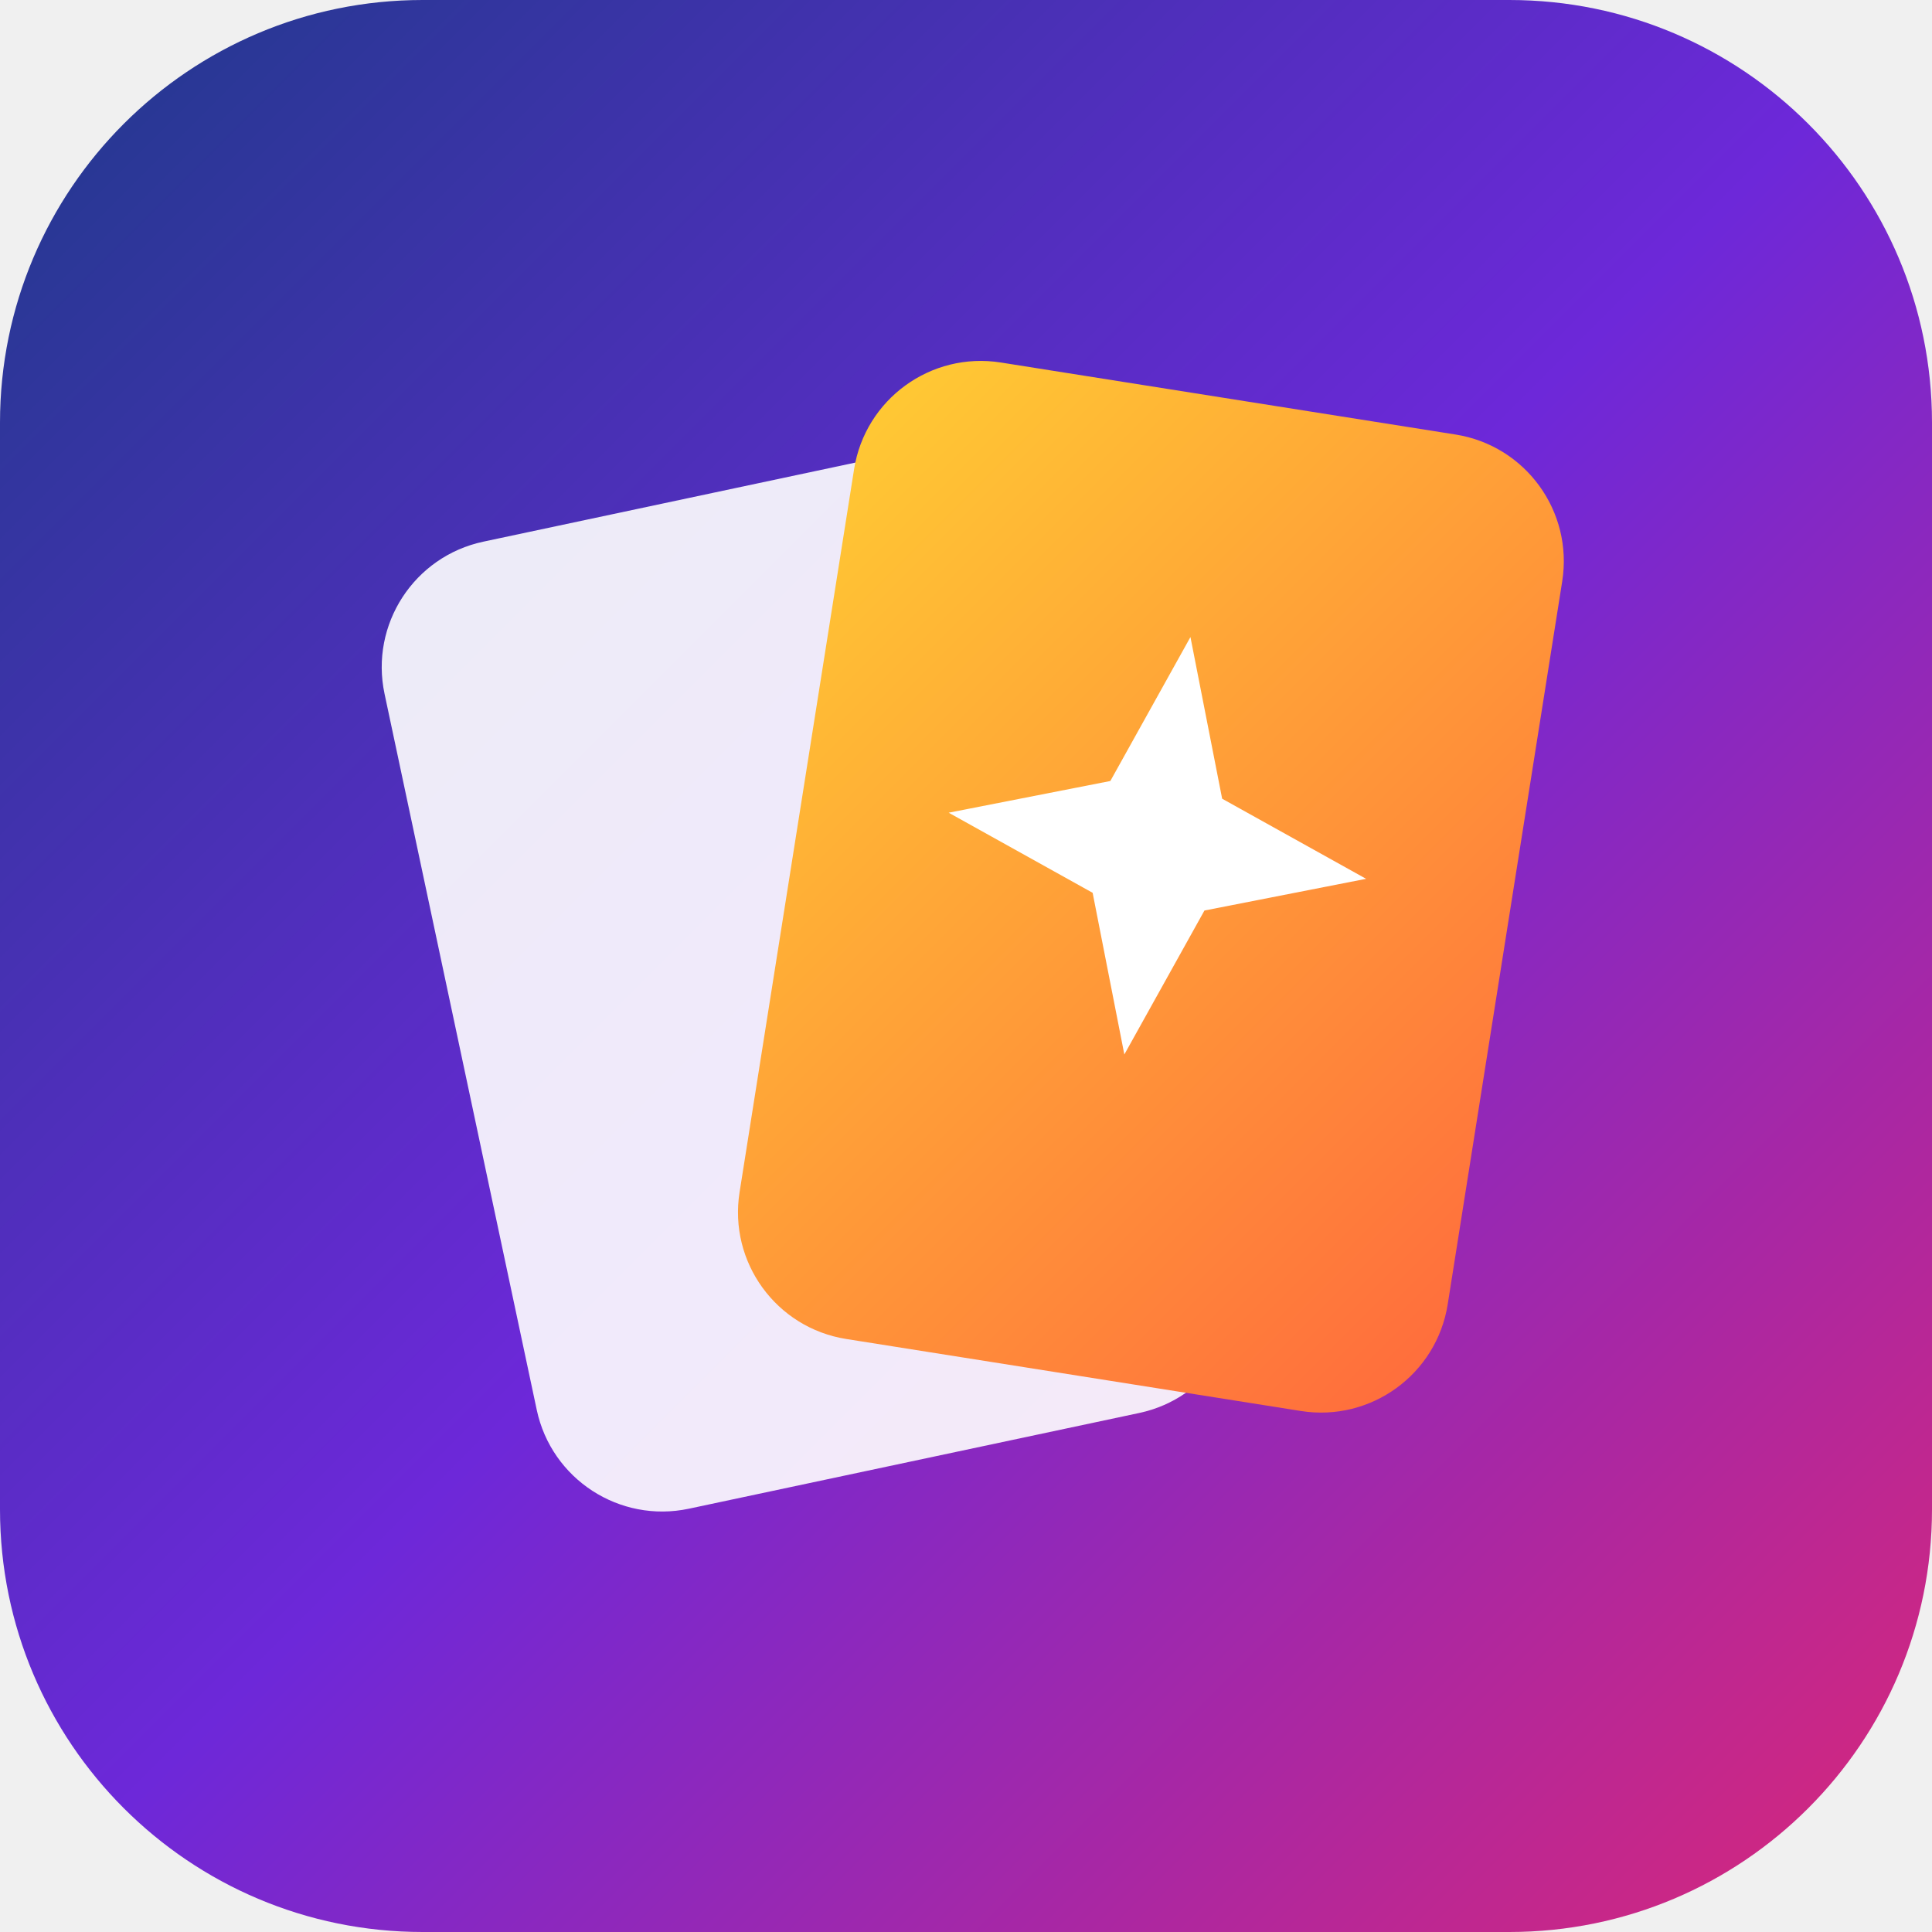
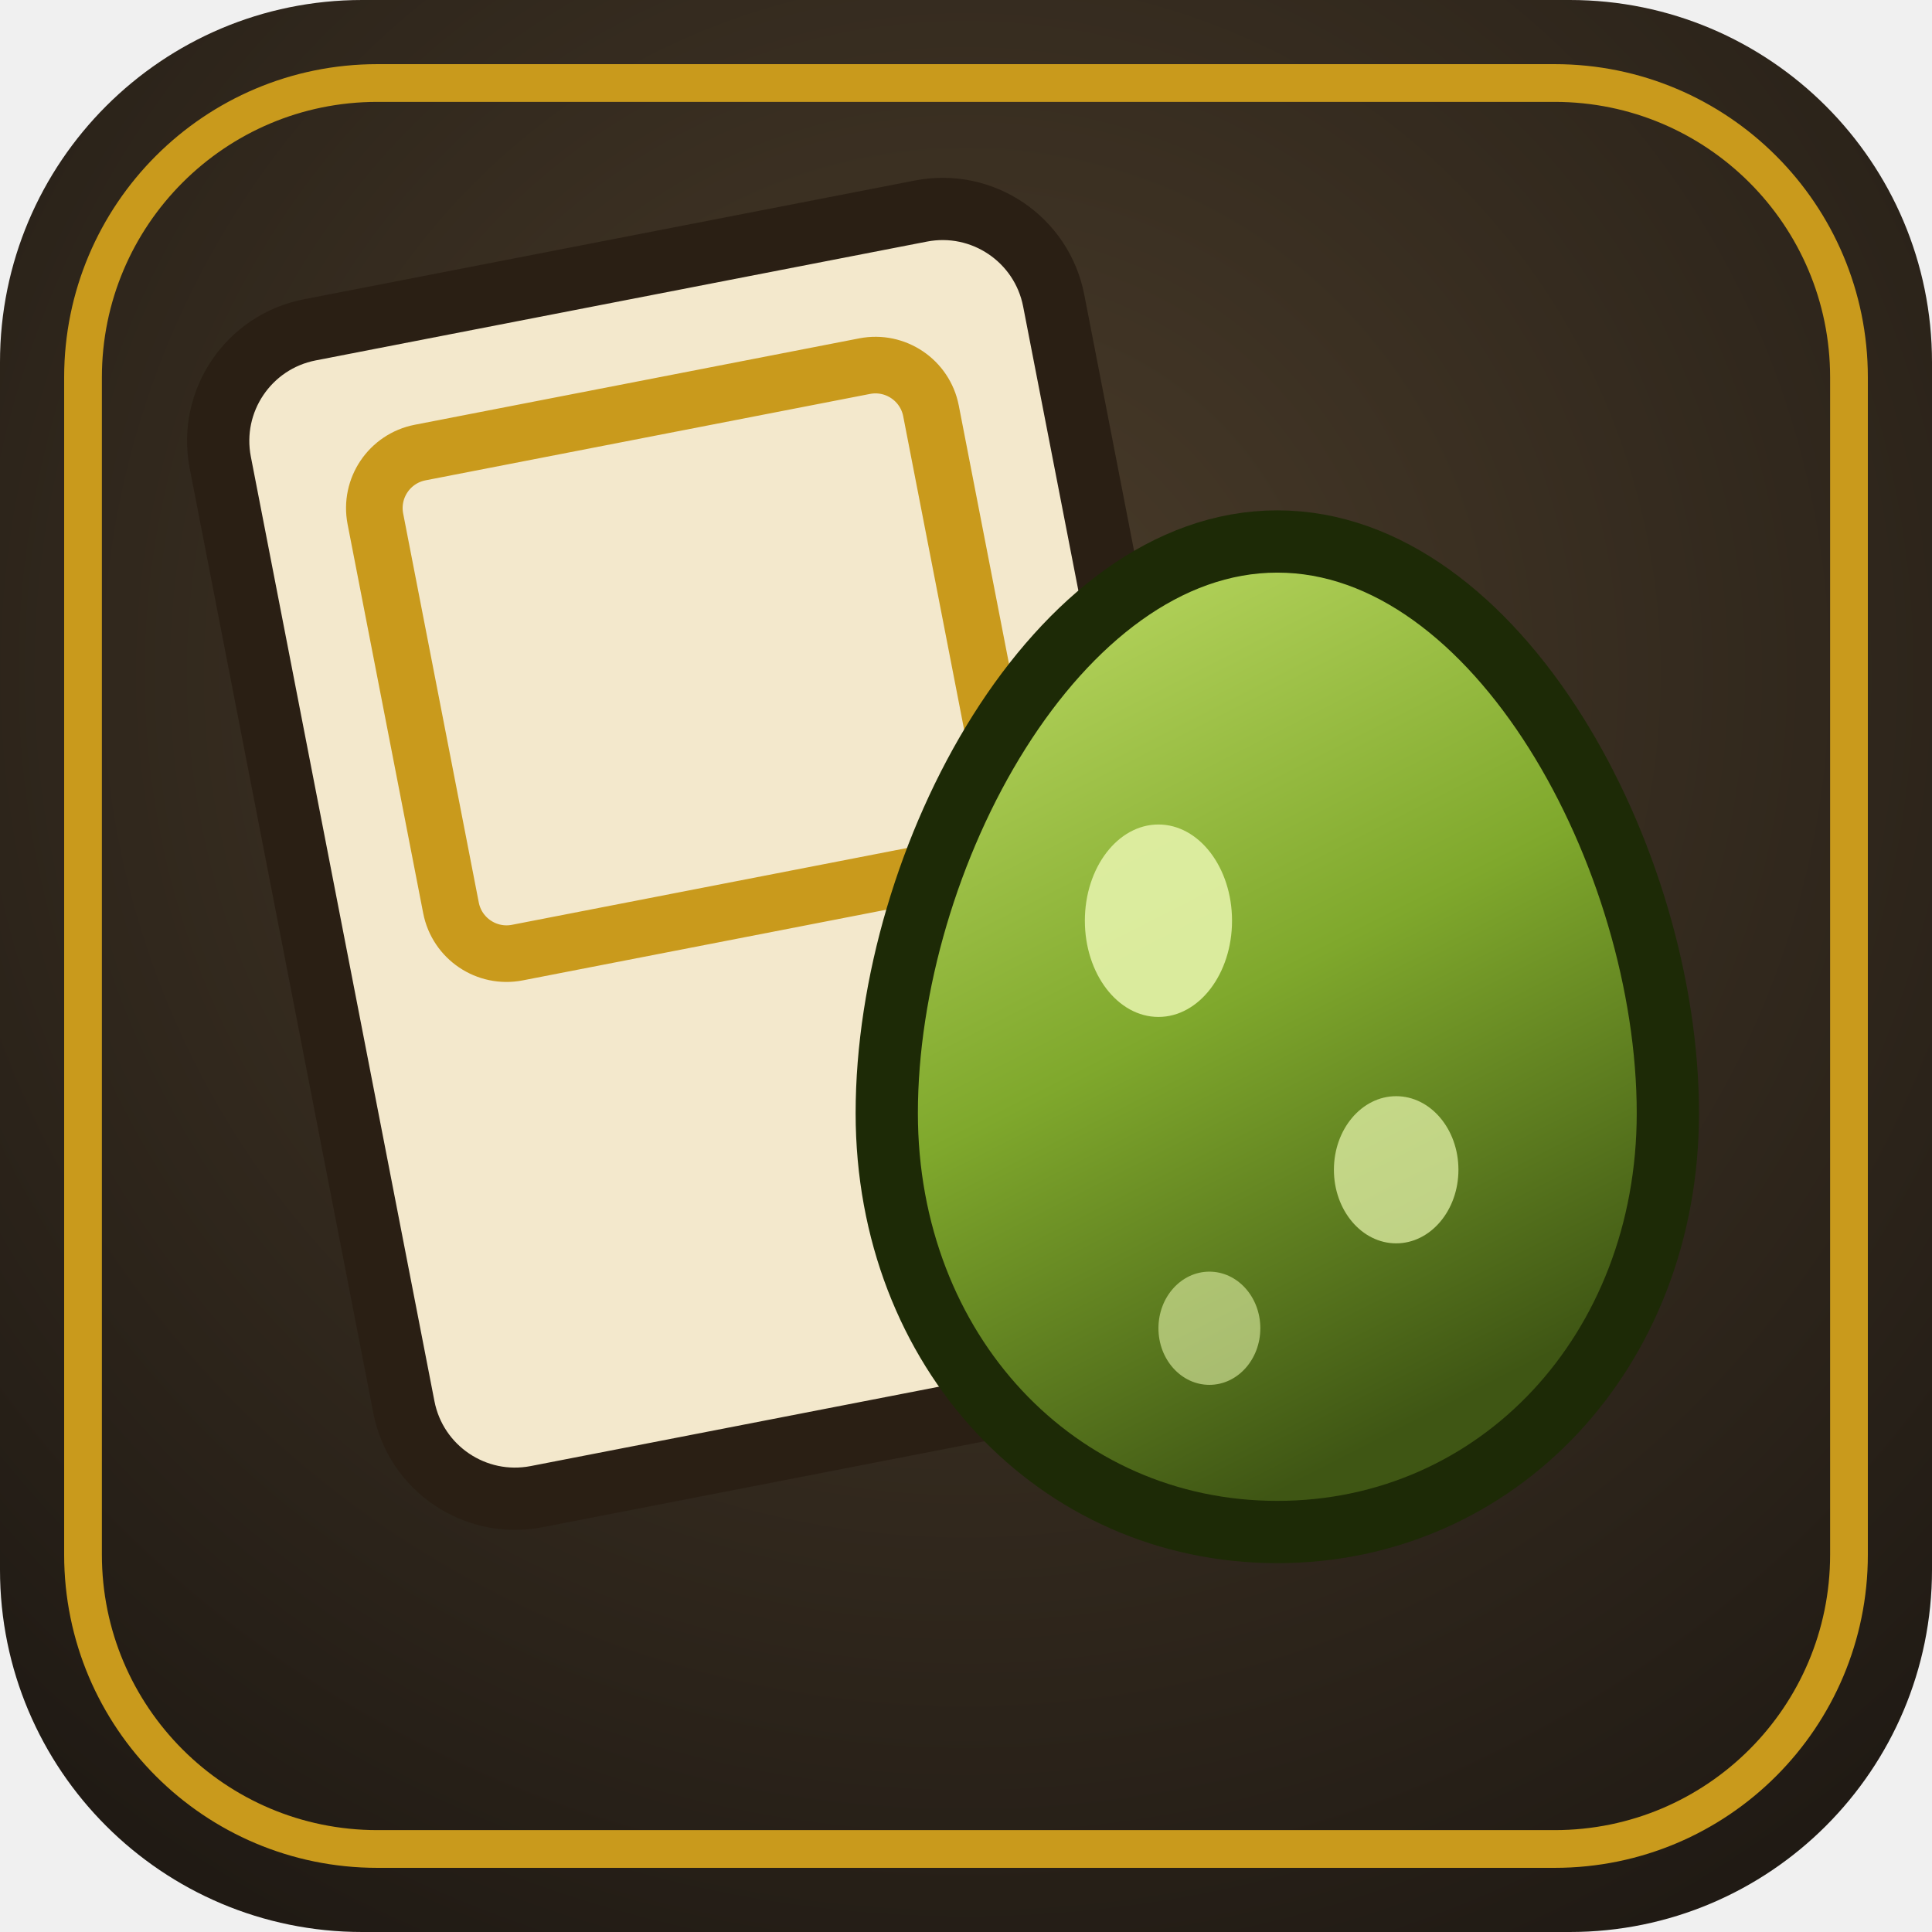
<svg xmlns="http://www.w3.org/2000/svg" viewBox="0 0 512 512">
  <defs>
-     <linearGradient id="bg" x1="0" y1="0" x2="1" y2="1">
-       <stop offset="0" stop-color="#1e3a8a" />
-       <stop offset=".5" stop-color="#6d28d9" />
-       <stop offset="1" stop-color="#db2777" />
-     </linearGradient>
-     <linearGradient id="c" x1="0" y1="0" x2="1" y2="1">
-       <stop offset="0" stop-color="#ffcc33" />
-       <stop offset="1" stop-color="#ff6a3d" />
+     <radialGradient id="bg" cx=".5" cy=".35" r=".8">
+       <stop offset="0" stop-color="#4a3c2a" />
+       <stop offset="1" stop-color="#1c1712" />
+     </radialGradient>
+     <linearGradient id="egg" x1="0" y1="0" x2=".4" y2="1">
+       <stop offset="0" stop-color="#c4e06a" />
+       <stop offset=".55" stop-color="#7fa82c" />
+       <stop offset="1" stop-color="#3f5614" />
    </linearGradient>
  </defs>
-   <rect width="512" height="512" rx="112" fill="url(#bg)" />
-   <rect x="120" y="128" width="190" height="262" rx="34" transform="rotate(-12 215 259)" fill="#ffffff" opacity=".9" />
-   <rect x="210" y="104" width="190" height="262" rx="34" transform="rotate(9 305 235)" fill="url(#c)" />
-   <path d="M305 168l15 41 41 15-41 15-15 41-15-41-41-15 41-15z" fill="#fff" transform="rotate(9 305 235)" />
+   <rect width="512" height="512" rx="96" fill="url(#bg)" />
+   <rect x="22" y="22" width="468" height="468" rx="78" fill="none" stroke="#c99a1c" stroke-width="10" />
+   <g transform="translate(16 16) scale(15) rotate(-11 12 15)">
+     <rect x="4.5" y="3.5" width="15" height="21" rx="2" fill="#f3e8cc" stroke="#2a1f14" stroke-width="1.1" />
+     <rect x="7" y="6" width="10" height="9" rx="1" fill="none" stroke="#c99a1c" stroke-width="1" />
+   </g>
+   <g transform="translate(16 16) scale(15)">
+     <path d="M21.5 8.5c-3.9 0-6.9 5.6-6.9 10.1 0 4.2 3 7.4 6.9 7.4s6.9-3.2 6.9-7.4c0-4.5-3-10.1-6.9-10.1z" fill="url(#egg)" stroke="#1d2a06" stroke-width="1.1" />
+     <ellipse cx="19.4" cy="15.2" rx="1.3" ry="1.7" fill="#e3f2a8" opacity=".9" />
+     <ellipse cx="23.6" cy="19.6" rx="1.1" ry="1.3" fill="#e3f2a8" opacity=".75" />
+     <ellipse cx="20.3" cy="22.4" rx=".9" ry="1" fill="#e3f2a8" opacity=".6" />
+   </g>
</svg>
